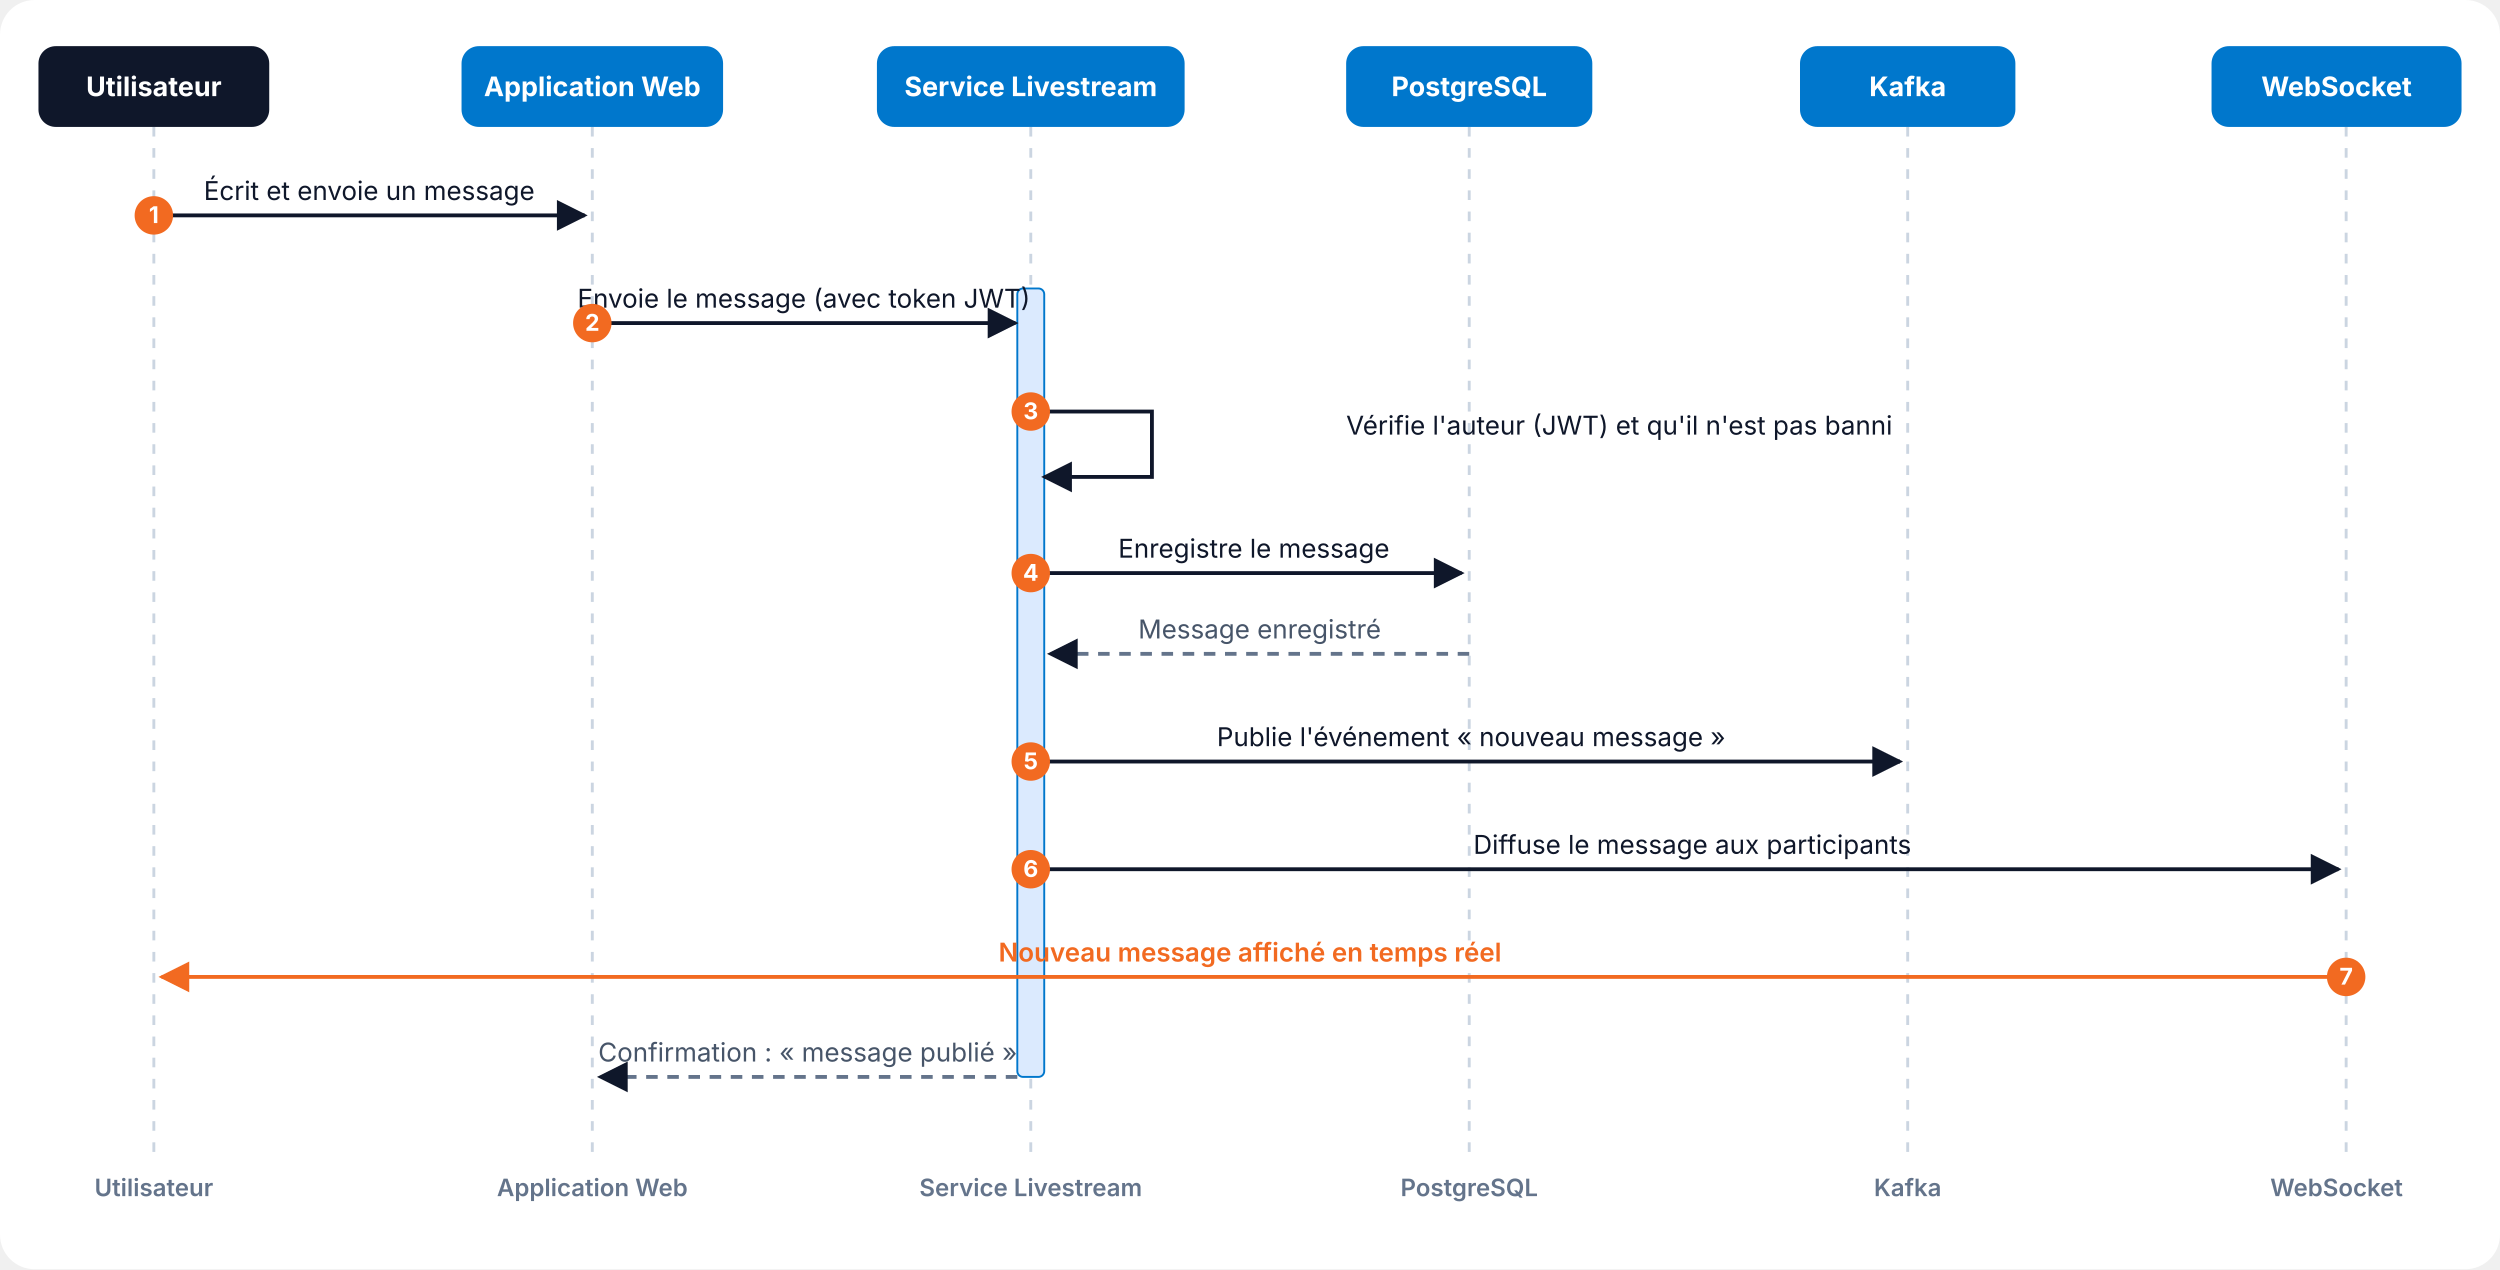
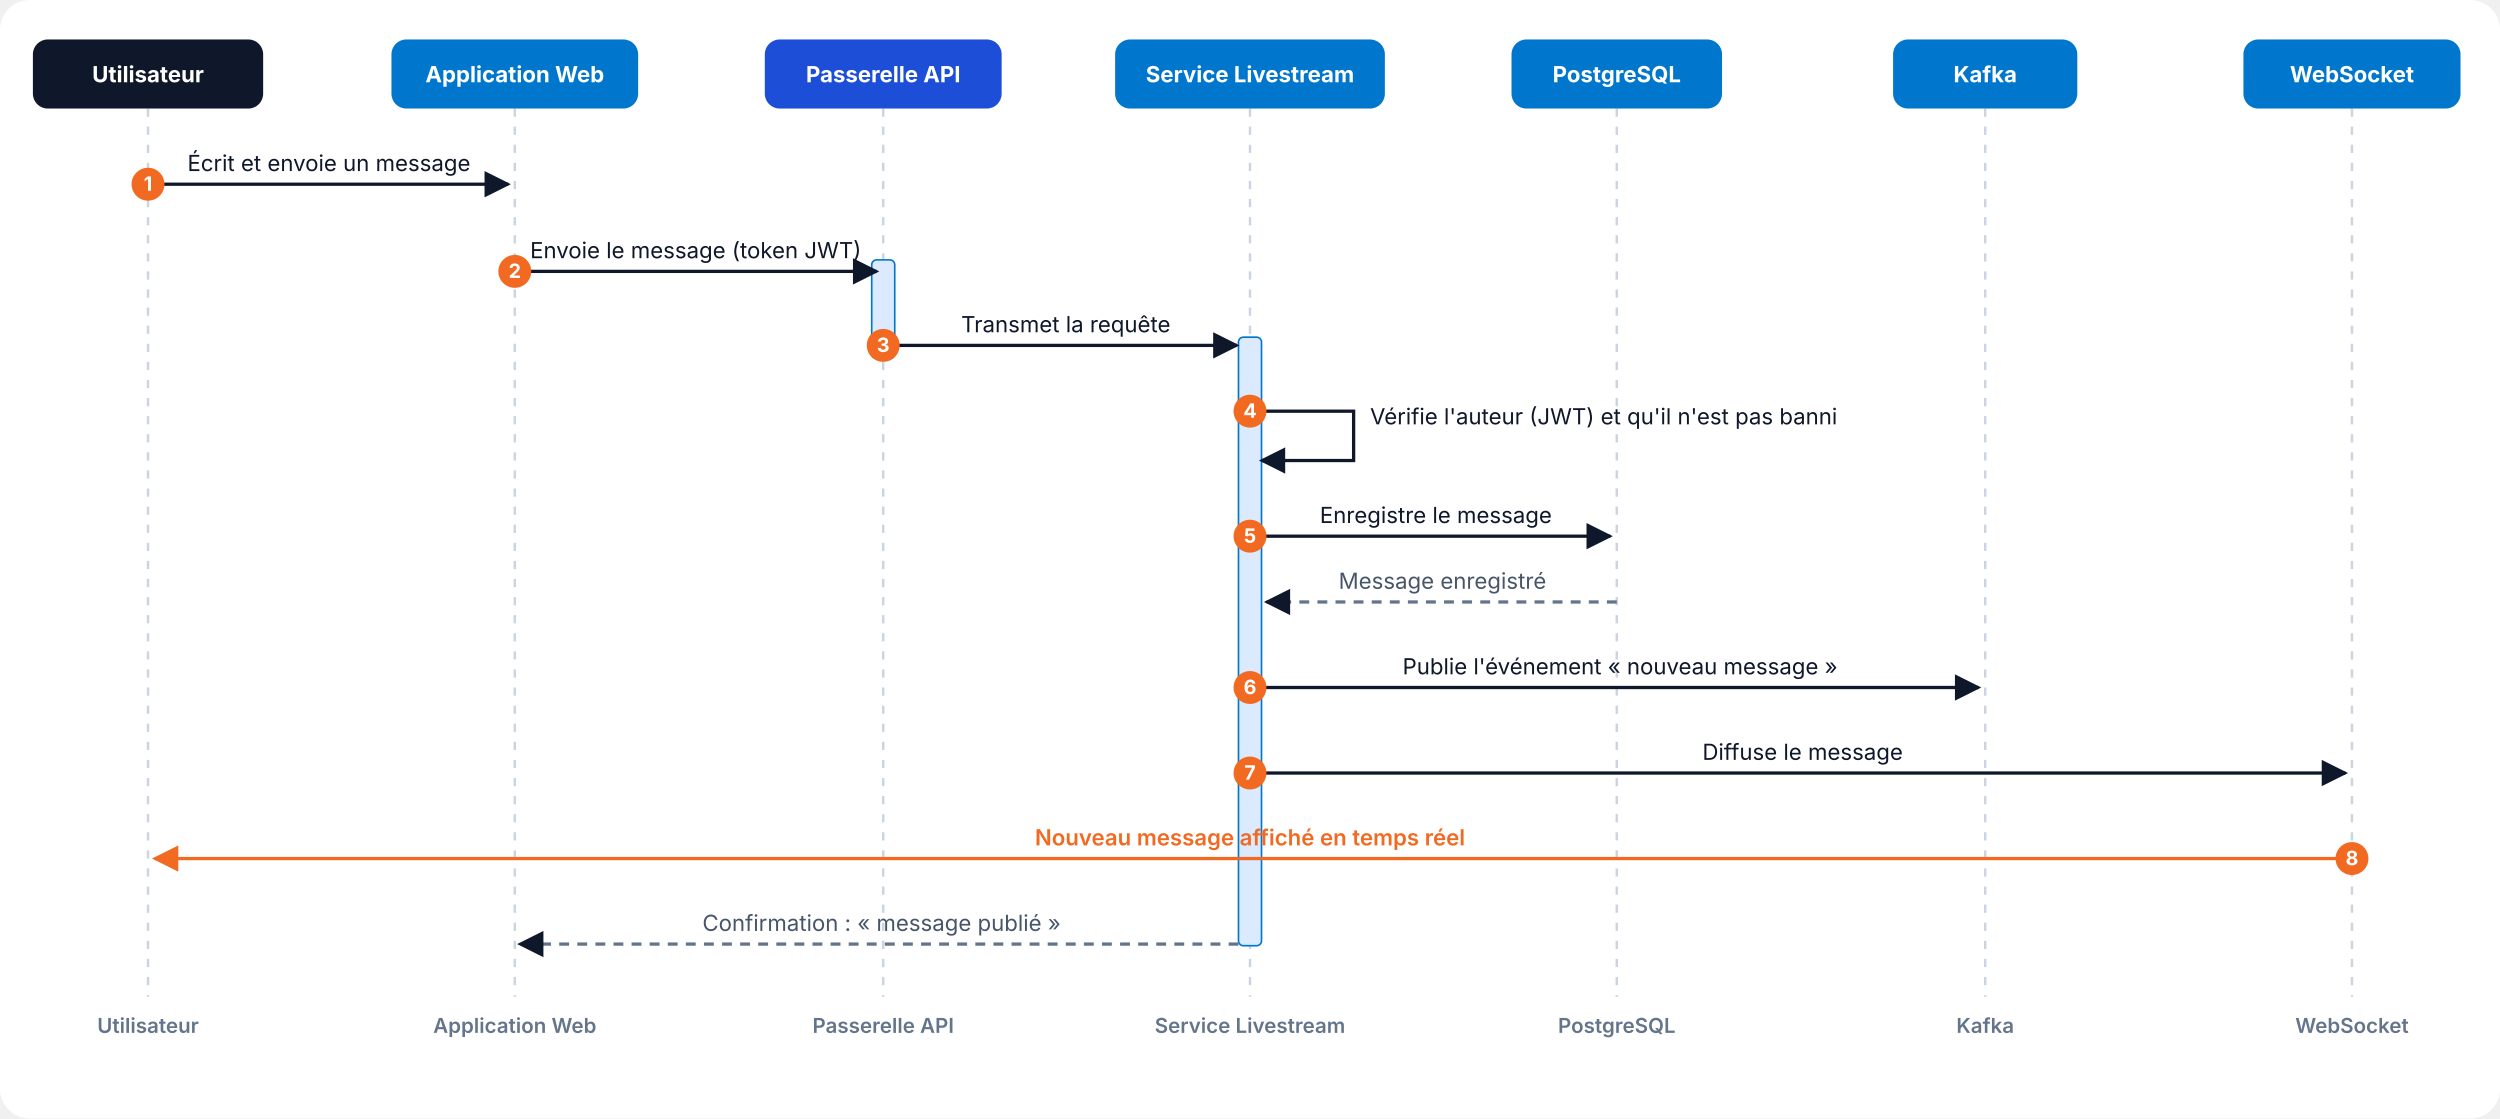
- <svg xmlns="http://www.w3.org/2000/svg" viewBox="0 0 1300 660" font-family="'Outfit','Inter',Segoe UI,sans-serif">
+ <svg xmlns="http://www.w3.org/2000/svg" viewBox="0 0 1520 680" font-family="'Outfit','Inter',Segoe UI,sans-serif">
  <defs>
    <marker id="arrow" viewBox="0 0 10 10" refX="9" refY="5" markerWidth="8" markerHeight="8" orient="auto-start-reverse">
      <path d="M0,0 L10,5 L0,10 z" fill="#0f172a" />
    </marker>
    <marker id="arrowO" viewBox="0 0 10 10" refX="9" refY="5" markerWidth="8" markerHeight="8" orient="auto-start-reverse">
      <path d="M0,0 L10,5 L0,10 z" fill="#F26A21" />
    </marker>
  </defs>
-   <rect x="0" y="0" width="1300" height="660" rx="18" fill="#ffffff" />
+   <rect x="0" y="0" width="1520" height="680" rx="18" fill="#ffffff" />
  <g stroke="#cbd5e1" stroke-width="1.5" stroke-dasharray="5 6">
-     <line x1="80" y1="66" x2="80" y2="600" />
-     <line x1="308" y1="66" x2="308" y2="600" />
-     <line x1="536" y1="66" x2="536" y2="600" />
-     <line x1="764" y1="66" x2="764" y2="600" />
-     <line x1="992" y1="66" x2="992" y2="600" />
-     <line x1="1220" y1="66" x2="1220" y2="600" />
+     <line x1="90" y1="66" x2="90" y2="606" />
+     <line x1="313" y1="66" x2="313" y2="606" />
+     <line x1="537" y1="66" x2="537" y2="606" />
+     <line x1="760" y1="66" x2="760" y2="606" />
+     <line x1="983" y1="66" x2="983" y2="606" />
+     <line x1="1207" y1="66" x2="1207" y2="606" />
+     <line x1="1430" y1="66" x2="1430" y2="606" />
  </g>
-   <rect x="529" y="150" width="14" height="410" rx="3" fill="#dbeafe" stroke="#0077CC" stroke-width="1" />
-   <g font-size="14" font-weight="700" text-anchor="middle">
+   <rect x="530" y="158" width="14" height="60" rx="3" fill="#dbeafe" stroke="#0077CC" stroke-width="1" />
+   <rect x="753" y="205" width="14" height="370" rx="3" fill="#dbeafe" stroke="#0077CC" stroke-width="1" />
+   <g font-size="13.5" font-weight="700" text-anchor="middle">
    <g>
-       <rect x="20" y="24" width="120" height="42" rx="9" fill="#0f172a" />
-       <text x="80" y="50" fill="#ffffff">Utilisateur</text>
+       <rect x="20" y="24" width="140" height="42" rx="9" fill="#0f172a" />
+       <text x="90" y="50" fill="#fff">Utilisateur</text>
    </g>
    <g>
-       <rect x="240" y="24" width="136" height="42" rx="9" fill="#0077CC" />
-       <text x="308" y="50" fill="#ffffff">Application Web</text>
+       <rect x="238" y="24" width="150" height="42" rx="9" fill="#0077CC" />
+       <text x="313" y="50" fill="#fff">Application Web</text>
    </g>
    <g>
-       <rect x="456" y="24" width="160" height="42" rx="9" fill="#0077CC" />
-       <text x="536" y="50" fill="#ffffff">Service Livestream</text>
+       <rect x="465" y="24" width="144" height="42" rx="9" fill="#1d4ed8" />
+       <text x="537" y="50" fill="#fff">Passerelle API</text>
    </g>
    <g>
-       <rect x="700" y="24" width="128" height="42" rx="9" fill="#0077CC" />
-       <text x="764" y="50" fill="#ffffff">PostgreSQL</text>
+       <rect x="678" y="24" width="164" height="42" rx="9" fill="#0077CC" />
+       <text x="760" y="50" fill="#fff">Service Livestream</text>
    </g>
    <g>
-       <rect x="936" y="24" width="112" height="42" rx="9" fill="#0077CC" />
-       <text x="992" y="50" fill="#ffffff">Kafka</text>
+       <rect x="919" y="24" width="128" height="42" rx="9" fill="#0077CC" />
+       <text x="983" y="50" fill="#fff">PostgreSQL</text>
    </g>
    <g>
-       <rect x="1150" y="24" width="130" height="42" rx="9" fill="#0077CC" />
-       <text x="1215" y="50" fill="#ffffff">WebSocket</text>
+       <rect x="1151" y="24" width="112" height="42" rx="9" fill="#0077CC" />
+       <text x="1207" y="50" fill="#fff">Kafka</text>
+     </g>
+     <g>
+       <rect x="1364" y="24" width="132" height="42" rx="9" fill="#0077CC" />
+       <text x="1430" y="50" fill="#fff">WebSocket</text>
    </g>
  </g>
  <g font-size="13.5" fill="#0f172a" text-anchor="middle">
-     <line x1="80" y1="112" x2="304" y2="112" stroke="#0f172a" stroke-width="2" marker-end="url(#arrow)" />
-     <text x="192" y="104">Écrit et envoie un message</text>
-     <circle cx="80" cy="112" r="10" fill="#F26A21" />
-     <text x="80" y="116" fill="#fff" font-size="12" font-weight="700">1</text>
-     <line x1="308" y1="168" x2="528" y2="168" stroke="#0f172a" stroke-width="2" marker-end="url(#arrow)" />
-     <text x="418" y="160">Envoie le message (avec token JWT)</text>
-     <circle cx="308" cy="168" r="10" fill="#F26A21" />
-     <text x="308" y="172" fill="#fff" font-size="12" font-weight="700">2</text>
-     <path d="M543,214 h56 v34 h-56" fill="none" stroke="#0f172a" stroke-width="2" marker-end="url(#arrow)" />
-     <text x="700" y="226" text-anchor="start">Vérifie l'auteur (JWT) et qu'il n'est pas banni</text>
-     <circle cx="536" cy="214" r="10" fill="#F26A21" />
-     <text x="536" y="218" fill="#fff" font-size="12" font-weight="700">3</text>
-     <line x1="543" y1="298" x2="760" y2="298" stroke="#0f172a" stroke-width="2" marker-end="url(#arrow)" />
-     <text x="652" y="290">Enregistre le message</text>
-     <circle cx="536" cy="298" r="10" fill="#F26A21" />
-     <text x="536" y="302" fill="#fff" font-size="12" font-weight="700">4</text>
-     <line x1="764" y1="340" x2="546" y2="340" stroke="#64748b" stroke-width="2" stroke-dasharray="6 5" marker-end="url(#arrow)" />
-     <text x="655" y="332" fill="#475569">Message enregistré</text>
-     <line x1="543" y1="396" x2="988" y2="396" stroke="#0f172a" stroke-width="2" marker-end="url(#arrow)" />
-     <text x="765" y="388">Publie l'événement « nouveau message »</text>
-     <circle cx="536" cy="396" r="10" fill="#F26A21" />
-     <text x="536" y="400" fill="#fff" font-size="12" font-weight="700">5</text>
-     <line x1="543" y1="452" x2="1216" y2="452" stroke="#0f172a" stroke-width="2" marker-end="url(#arrow)" />
-     <text x="880" y="444">Diffuse le message aux participants</text>
-     <circle cx="536" cy="452" r="10" fill="#F26A21" />
-     <text x="536" y="456" fill="#fff" font-size="12" font-weight="700">6</text>
-     <line x1="1220" y1="508" x2="84" y2="508" stroke="#F26A21" stroke-width="2" marker-end="url(#arrowO)" />
-     <text x="650" y="500" fill="#F26A21" font-weight="600">Nouveau message affiché en temps réel</text>
-     <circle cx="1220" cy="508" r="10" fill="#F26A21" />
-     <text x="1220" y="512" fill="#fff" font-size="12" font-weight="700">7</text>
-     <line x1="529" y1="560" x2="312" y2="560" stroke="#64748b" stroke-width="2" stroke-dasharray="6 5" marker-end="url(#arrow)" />
-     <text x="420" y="552" fill="#475569">Confirmation : « message publié »</text>
+     <line x1="90" y1="112" x2="309" y2="112" stroke="#0f172a" stroke-width="2" marker-end="url(#arrow)" />
+     <text x="200" y="104">Écrit et envoie un message</text>
+     <circle cx="90" cy="112" r="10" fill="#F26A21" />
+     <text x="90" y="116" fill="#fff" font-size="12" font-weight="700">1</text>
+     <line x1="313" y1="165" x2="533" y2="165" stroke="#0f172a" stroke-width="2" marker-end="url(#arrow)" />
+     <text x="423" y="157">Envoie le message (token JWT)</text>
+     <circle cx="313" cy="165" r="10" fill="#F26A21" />
+     <text x="313" y="169" fill="#fff" font-size="12" font-weight="700">2</text>
+     <line x1="544" y1="210" x2="752" y2="210" stroke="#0f172a" stroke-width="2" marker-end="url(#arrow)" />
+     <text x="648" y="202">Transmet la requête</text>
+     <circle cx="537" cy="210" r="10" fill="#F26A21" />
+     <text x="537" y="214" fill="#fff" font-size="12" font-weight="700">3</text>
+     <path d="M767,250 h56 v30 h-56" fill="none" stroke="#0f172a" stroke-width="2" marker-end="url(#arrow)" />
+     <text x="833" y="258" text-anchor="start">Vérifie l'auteur (JWT) et qu'il n'est pas banni</text>
+     <circle cx="760" cy="250" r="10" fill="#F26A21" />
+     <text x="760" y="254" fill="#fff" font-size="12" font-weight="700">4</text>
+     <line x1="767" y1="326" x2="979" y2="326" stroke="#0f172a" stroke-width="2" marker-end="url(#arrow)" />
+     <text x="873" y="318">Enregistre le message</text>
+     <circle cx="760" cy="326" r="10" fill="#F26A21" />
+     <text x="760" y="330" fill="#fff" font-size="12" font-weight="700">5</text>
+     <line x1="983" y1="366" x2="770" y2="366" stroke="#64748b" stroke-width="2" stroke-dasharray="6 5" marker-end="url(#arrow)" />
+     <text x="877" y="358" fill="#475569">Message enregistré</text>
+     <line x1="767" y1="418" x2="1203" y2="418" stroke="#0f172a" stroke-width="2" marker-end="url(#arrow)" />
+     <text x="985" y="410">Publie l'événement « nouveau message »</text>
+     <circle cx="760" cy="418" r="10" fill="#F26A21" />
+     <text x="760" y="422" fill="#fff" font-size="12" font-weight="700">6</text>
+     <line x1="767" y1="470" x2="1426" y2="470" stroke="#0f172a" stroke-width="2" marker-end="url(#arrow)" />
+     <text x="1096" y="462">Diffuse le message</text>
+     <circle cx="760" cy="470" r="10" fill="#F26A21" />
+     <text x="760" y="474" fill="#fff" font-size="12" font-weight="700">7</text>
+     <line x1="1430" y1="522" x2="94" y2="522" stroke="#F26A21" stroke-width="2" marker-end="url(#arrowO)" />
+     <text x="760" y="514" fill="#F26A21" font-weight="600">Nouveau message affiché en temps réel</text>
+     <circle cx="1430" cy="522" r="10" fill="#F26A21" />
+     <text x="1430" y="526" fill="#fff" font-size="12" font-weight="700">8</text>
+     <line x1="753" y1="574" x2="316" y2="574" stroke="#64748b" stroke-width="2" stroke-dasharray="6 5" marker-end="url(#arrow)" />
+     <text x="536" y="566" fill="#475569">Confirmation : « message publié »</text>
  </g>
  <g font-size="12.5" font-weight="600" text-anchor="middle" fill="#64748b">
-     <text x="80" y="622">Utilisateur</text>
-     <text x="308" y="622">Application Web</text>
-     <text x="536" y="622">Service Livestream</text>
-     <text x="764" y="622">PostgreSQL</text>
-     <text x="992" y="622">Kafka</text>
-     <text x="1215" y="622">WebSocket</text>
+     <text x="90" y="628">Utilisateur</text>
+     <text x="313" y="628">Application Web</text>
+     <text x="537" y="628">Passerelle API</text>
+     <text x="760" y="628">Service Livestream</text>
+     <text x="983" y="628">PostgreSQL</text>
+     <text x="1207" y="628">Kafka</text>
+     <text x="1430" y="628">WebSocket</text>
  </g>
</svg>
